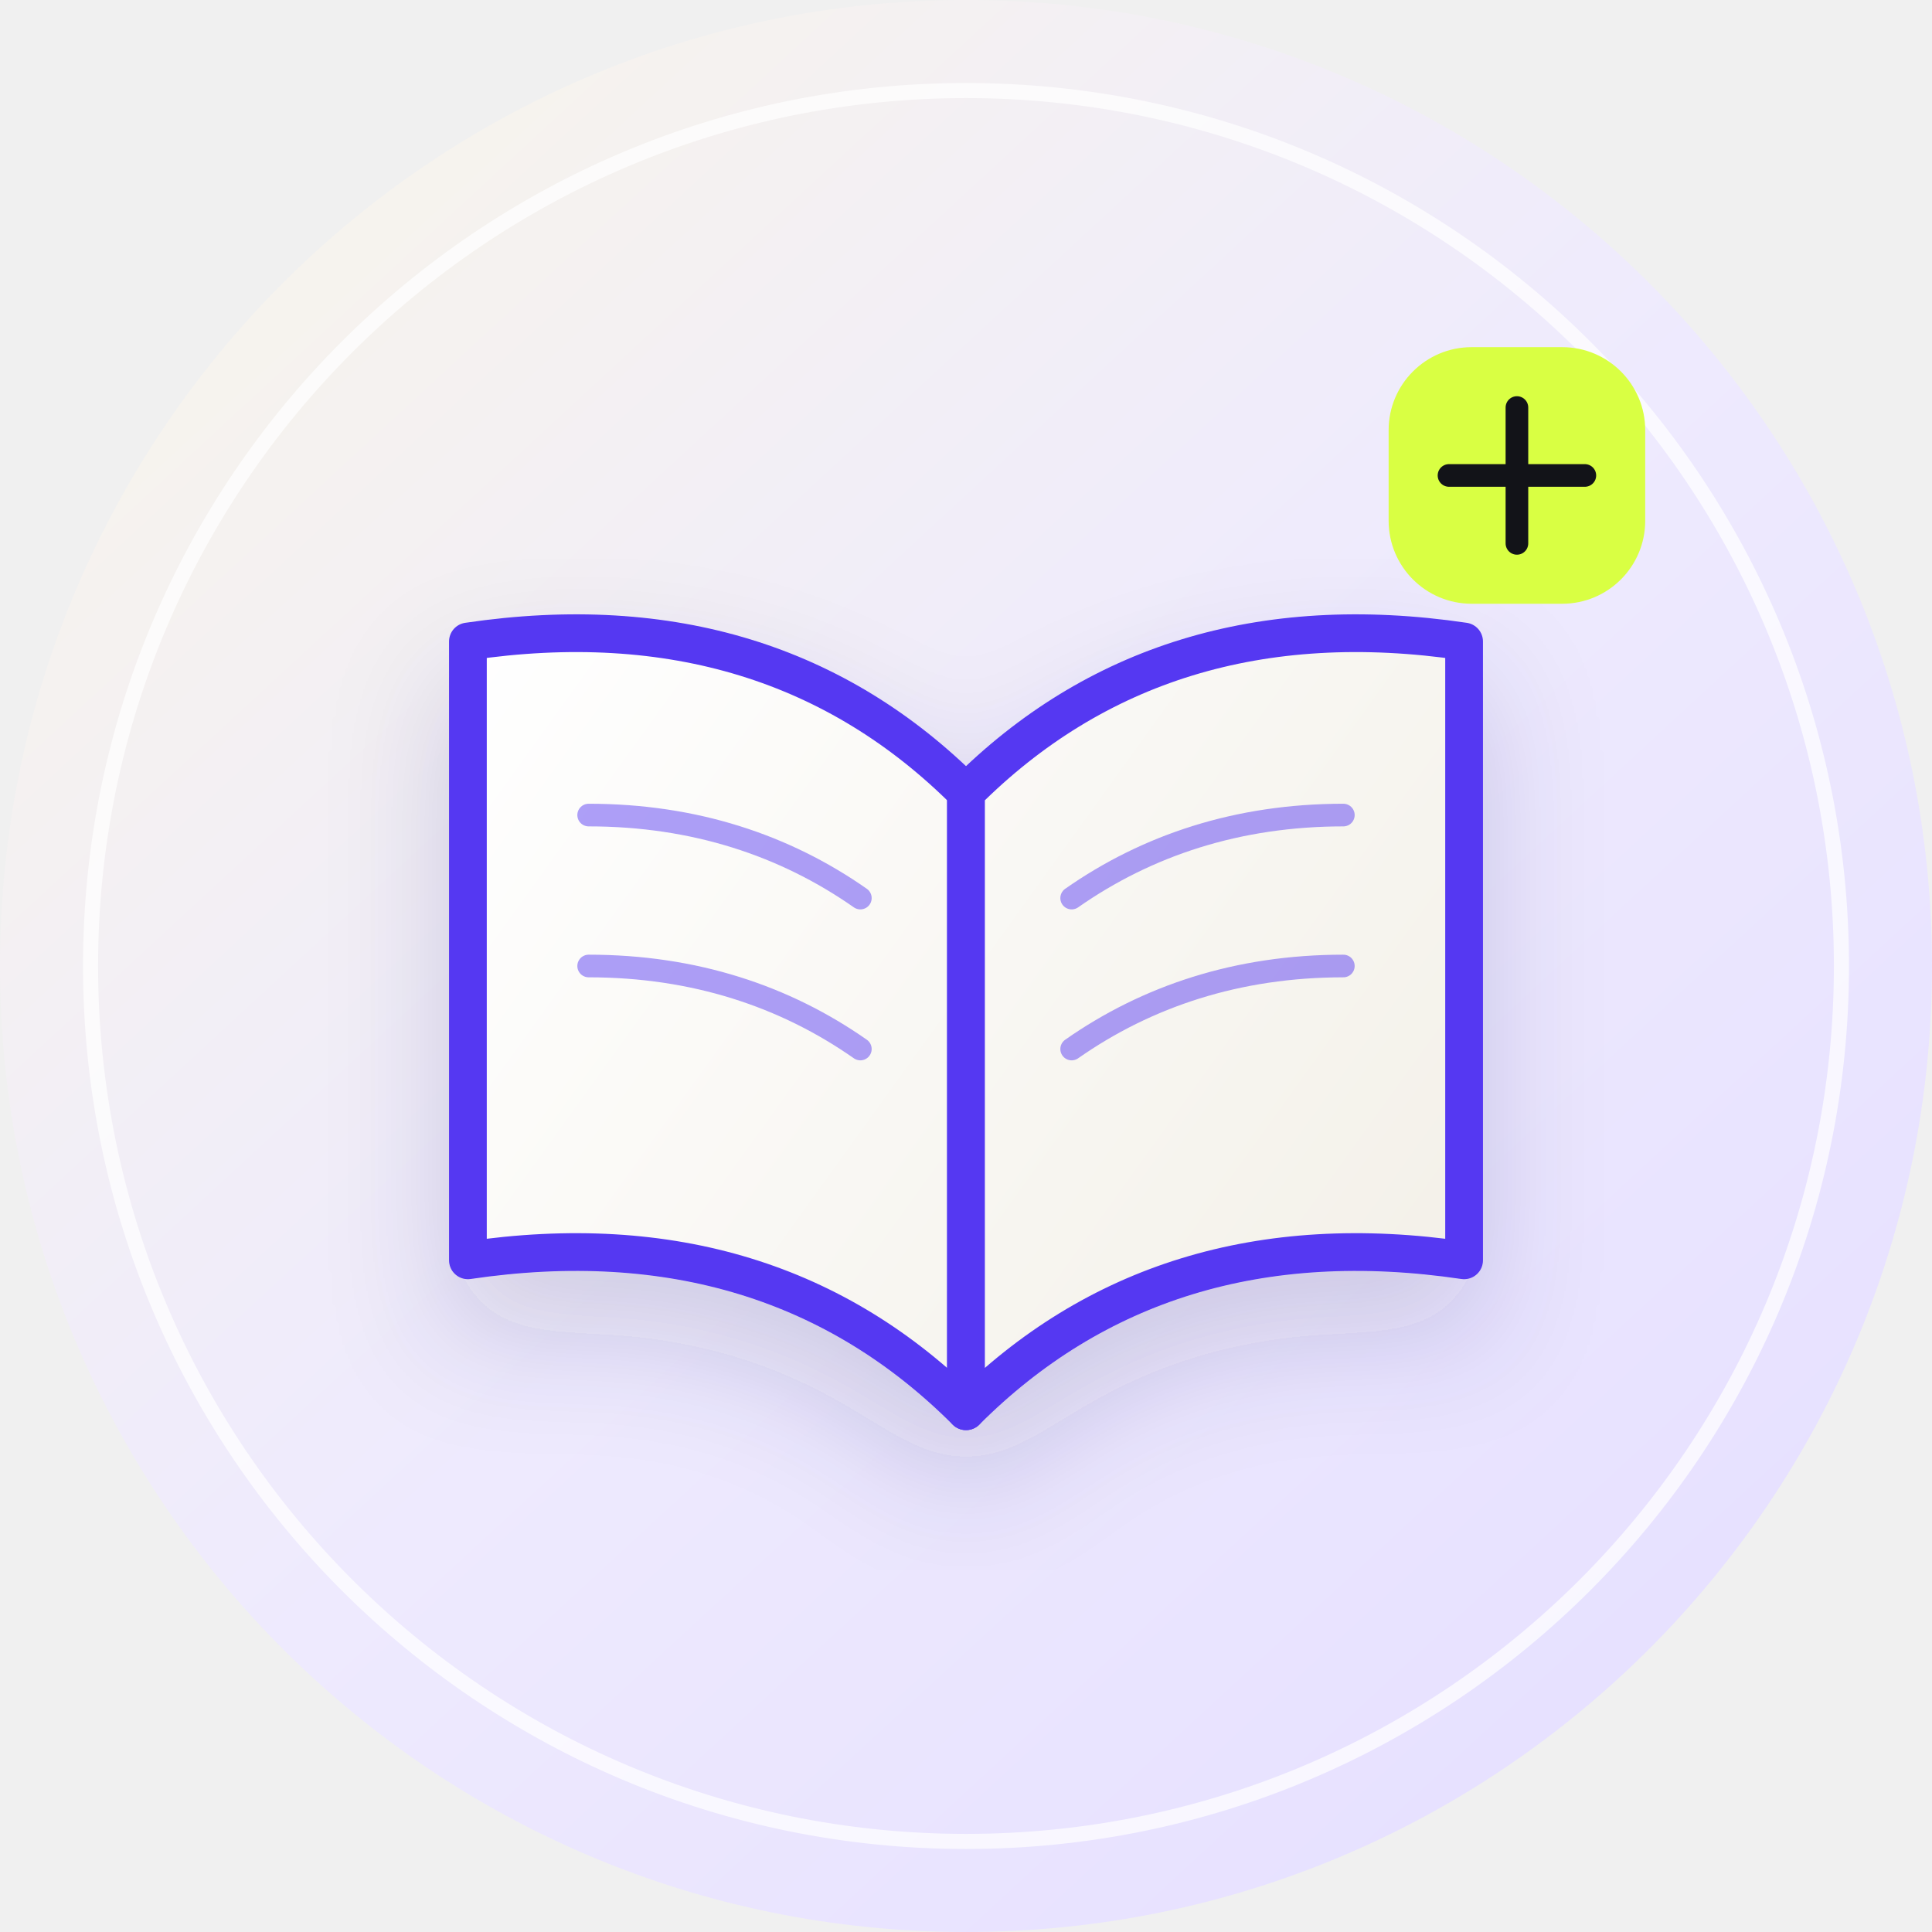
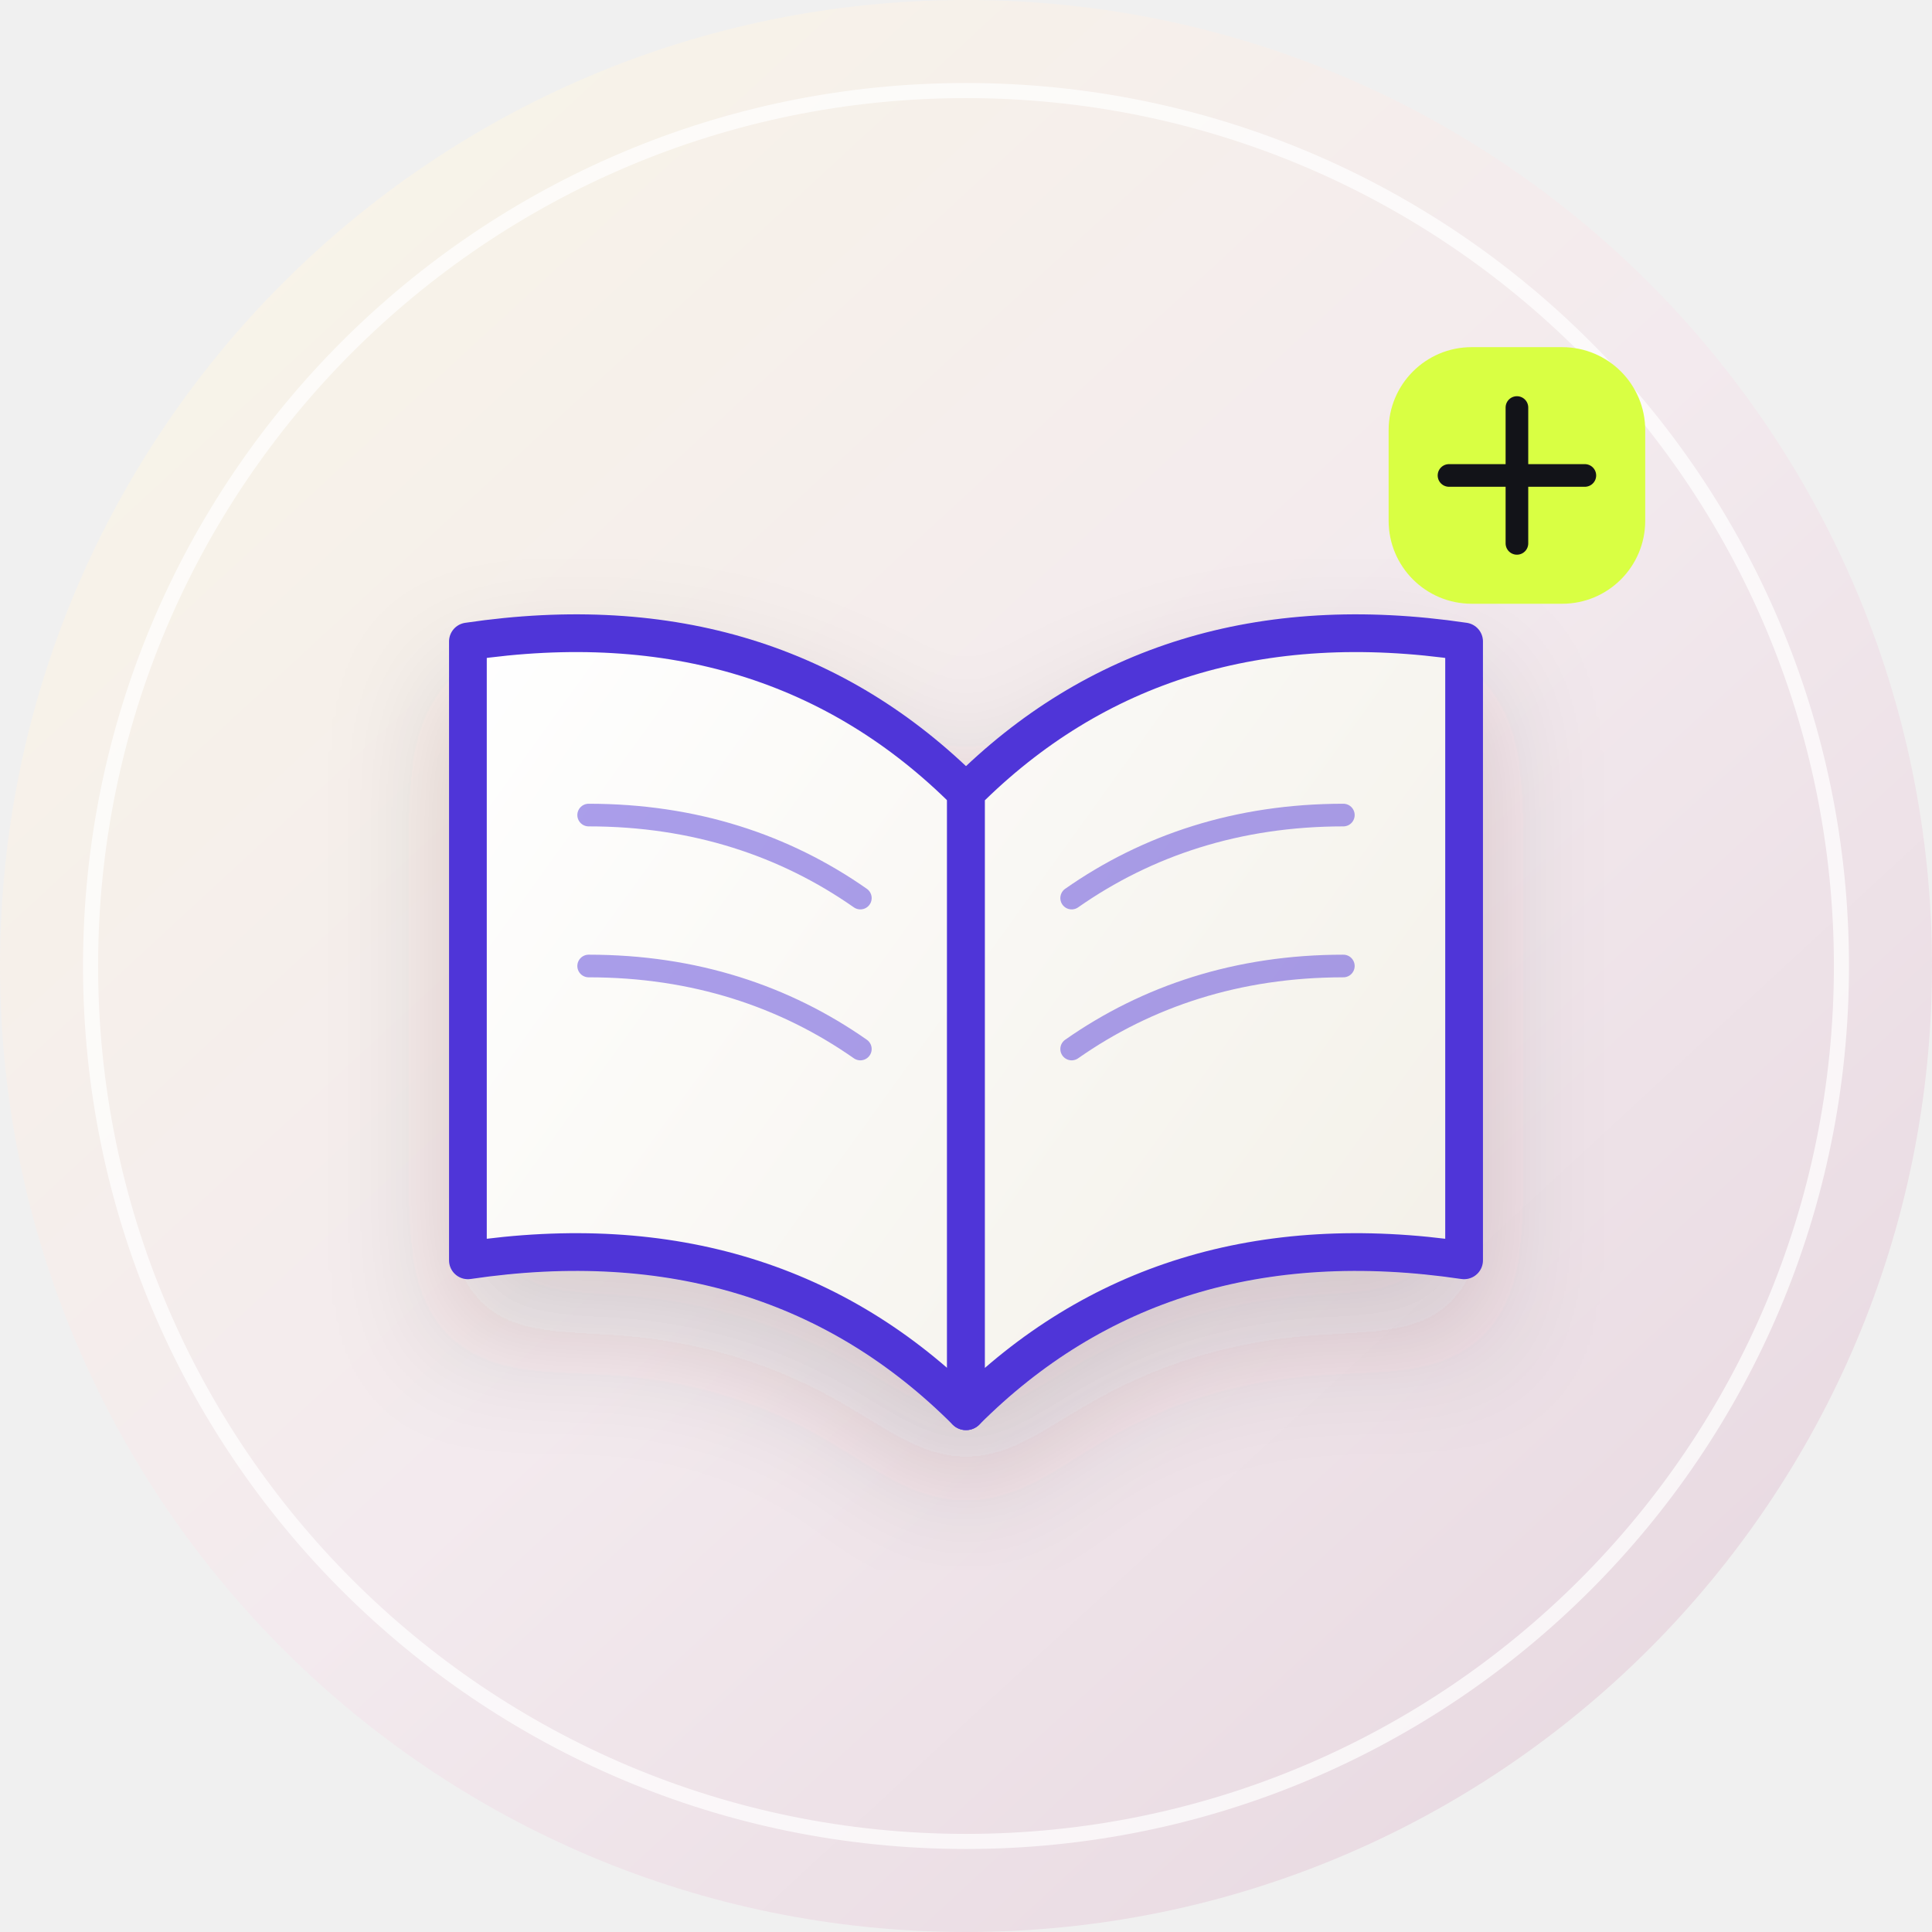
<svg xmlns="http://www.w3.org/2000/svg" viewBox="0 0 256 256" role="img" aria-labelledby="title description">
  <defs>
    <linearGradient id="canvas" x1="32" y1="24" x2="224" y2="232" gradientUnits="userSpaceOnUse">
-       <stop stop-color="#F7F4EC" />
-       <stop offset=".52" stop-color="#EEEAFE" />
-       <stop offset="1" stop-color="#E6E0FF" />
+       <stop stop-color="#F8F4E8" />
+       <stop offset=".52" stop-color="#F3EAEE" />
+       <stop offset="1" stop-color="#E8D9E1" />
    </linearGradient>
    <linearGradient id="book" x1="62" y1="83" x2="194" y2="178" gradientUnits="userSpaceOnUse">
      <stop stop-color="#FFFFFF" />
      <stop offset="1" stop-color="#F3F0E8" />
    </linearGradient>
    <filter id="lift" x="42" y="66" width="172" height="142" filterUnits="userSpaceOnUse">
-       <feDropShadow dx="0" dy="8" stdDeviation="8" flood-color="#2E2468" flood-opacity=".16" />
+       <feDropShadow dx="0" dy="8" stdDeviation="8" flood-color="#3B2633" flood-opacity=".16" />
    </filter>
  </defs>
  <circle cx="128" cy="128" r="128" fill="url(#canvas)" />
  <circle cx="128" cy="128" r="116" fill="none" stroke="#FFFFFF" stroke-opacity=".72" stroke-width="2" />
-   <g filter="url(#lift)" stroke="#5538F2" stroke-linecap="round" stroke-linejoin="round">
+   <g filter="url(#lift)" stroke="#5036D8" stroke-linecap="round" stroke-linejoin="round">
    <path d="M128 105c-17-17-39-24-66-20v82c27-4 49 3 66 20V105Z" fill="url(#book)" stroke-width="5" />
    <path d="M128 105c17-17 39-24 66-20v82c-27-4-49 3-66 20V105Z" fill="url(#book)" stroke-width="5" />
    <path d="M128 106v80" fill="none" stroke-width="4" />
    <path d="M78 108c14 0 26 4 36 11M78 128c14 0 26 4 36 11M178 108c-14 0-26 4-36 11M178 128c-14 0-26 4-36 11" fill="none" stroke-width="3" opacity=".48" />
  </g>
  <g transform="translate(184 46)">
    <rect width="34" height="34" rx="11" fill="#D9FF43" />
    <path d="M17 8v18M8 17h18" fill="none" stroke="#121318" stroke-width="3" stroke-linecap="round" />
  </g>
</svg>
